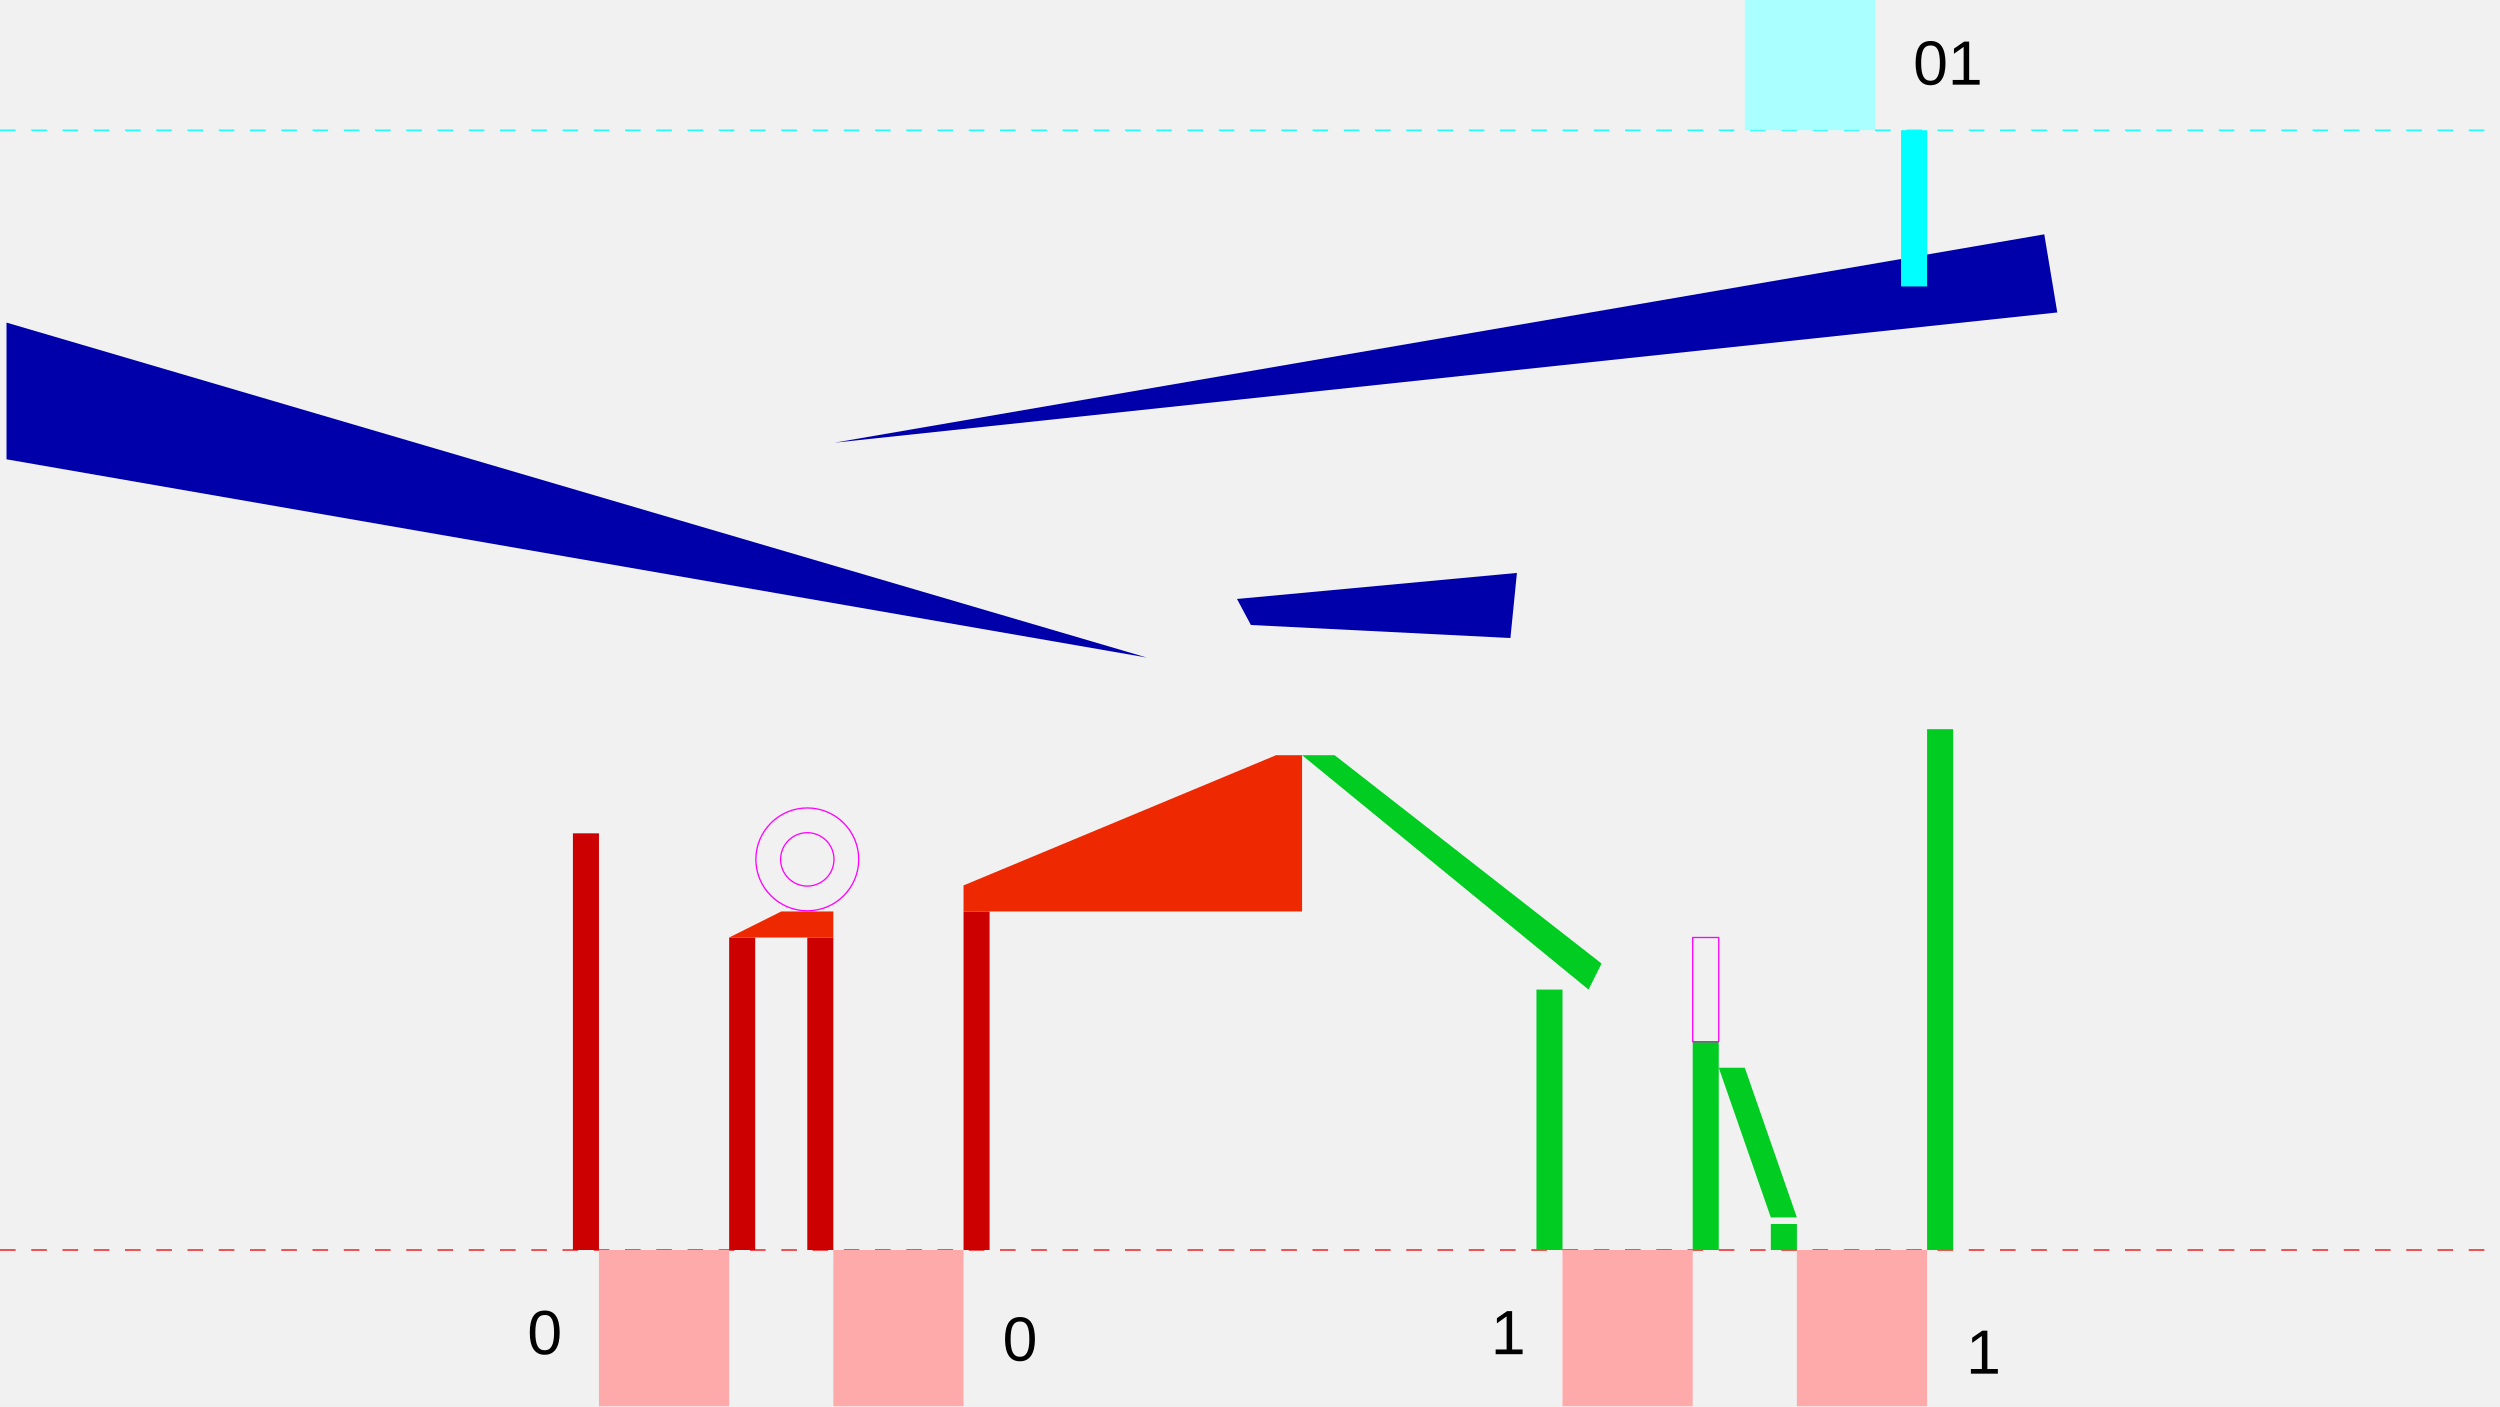
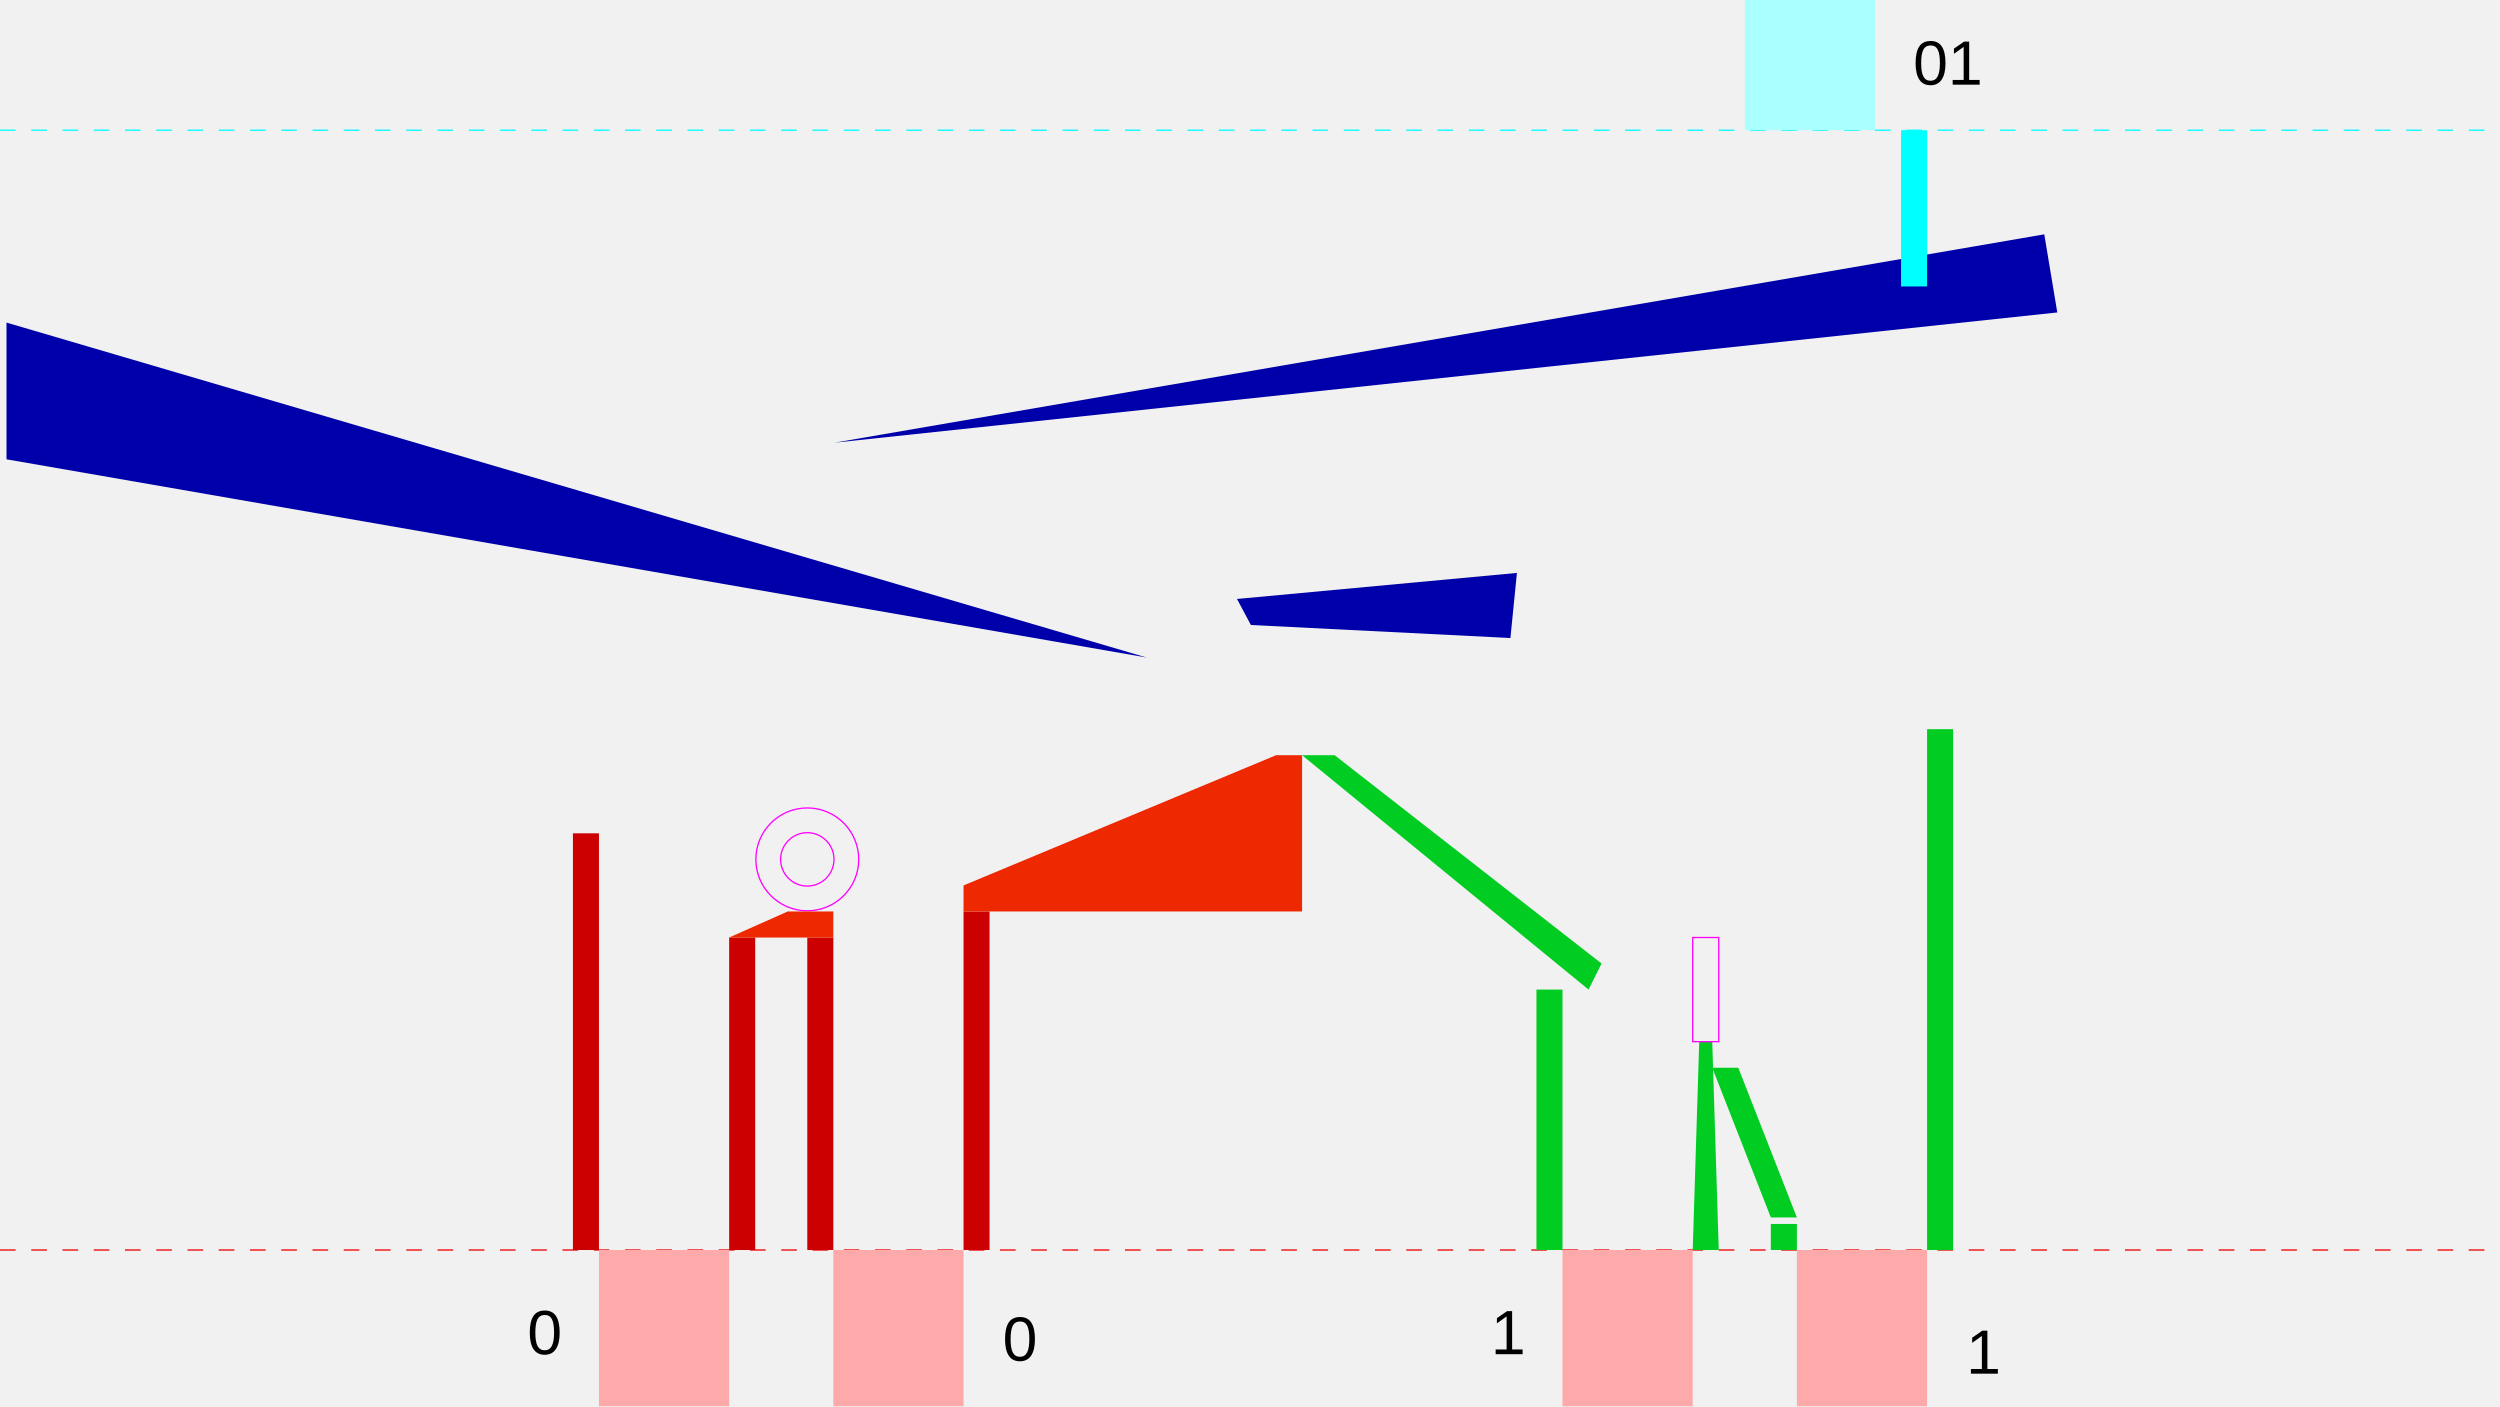
<svg xmlns="http://www.w3.org/2000/svg" id="Layer_1" width="1920" height="1080" version="1.1" viewBox="0 0 1920 1080">
  <g opacity=".05">
    <rect width="1920" height="1080" fill="#fff" />
  </g>
  <path d="M1541.626,930" fill="#00a" />
  <line y1="960" x2="1920" y2="960" fill="none" stroke="#e00" stroke-dasharray="12" stroke-miterlimit="10" />
  <line y1="100" x2="1920" y2="100" fill="none" stroke="aqua" stroke-dasharray="12" stroke-miterlimit="10" />
-   <text transform="translate(474.311 1040)" font-family="MyriadPro-Regular, 'Myriad Pro'" font-size="48">
-     <tspan x="0" y="0">01</tspan>
-   </text>
+   <g isolation="isolate">
+     <text transform="translate(474.311 1040)" font-family="ArialMT, Arial" font-size="48" isolation="isolate">
+       <tspan x="0" y="0">01</tspan>
+     </text>
+   </g>
  <polygon points="1570 179.96 640.689 340 1580 239.96 1570 179.96" fill="#00a" />
  <polygon points="5 247.754 880.689 505 5 352.754 5 247.754" fill="#00a" />
  <polygon points="950 460 1165 440 1160 490 960.689 480 950 460" fill="#00a" />
  <rect x="1340" width="100" height="100" fill="#aff" />
  <rect x="640" y="960" width="100" height="120" fill="#faa" />
  <rect x="1380" y="960" width="100" height="120" fill="#faa" />
  <rect x="1360" y="940" width="20" height="20" fill="#0c2" />
  <rect x="1480" y="560" width="20" height="400" fill="#0c2" />
  <rect x="620" y="720" width="20" height="240" fill="#c00" />
  <rect x="740" y="700" width="20" height="260" fill="#c00" />
  <rect x="460" y="960" width="100" height="120" fill="#faa" />
  <rect x="440" y="640" width="20" height="320" fill="#c00" />
  <rect x="560" y="720" width="20" height="240" fill="#c00" />
  <path d="M620,621c21.505,0,39,17.495,39,39s-17.495,39-39,39-39-17.495-39-39,17.495-39,39-39M620,681c11.579,0,21-9.421,21-21s-9.421-21-21-21-21,9.421-21,21,9.421,21,21,21M620,620c-22.091,0-40,17.909-40,40s17.909,40,40,40,40-17.909,40-40-17.909-40-40-40h0ZM620,680c-11.046,0-20-8.954-20-20s8.954-20,20-20,20,8.954,20,20-8.954,20-20,20h0Z" fill="#f0f" />
  <polygon points="980 580 740 680 740 700 1000 700 1000 580 980 580" fill="#ee2800" />
-   <polygon points="560 720 640 720 640 700 600 700 560 720" fill="#ee2800" />
+   <polygon points="560 720 640 720 640 700 605 700 560 720" fill="#ee2800" />
  <rect x="1200" y="960" width="100" height="120" fill="#faa" />
  <rect x="1180" y="760" width="20" height="200" fill="#0c2" />
-   <rect x="1300" y="800" width="20" height="160" fill="#0c2" />
+   <polygon points="1305 800 1315 800 1320 960 1300 960 1305 800" fill="#0c2" />
  <rect x="1300" y="720" width="20" height="80" fill="none" stroke="#f0f" stroke-miterlimit="10" />
-   <polygon points="1380 935 1340 820 1320 820 1360 935 1380 935" fill="#0c2" />
+   <polygon points="1380 935 1335 820 1315 820 1360 935 1380 935" fill="#0c2" />
  <polygon points="1025 580 1230 740 1220 760 1000 580 1025 580" fill="#0c2" />
  <g isolation="isolate">
-     <text transform="translate(1469.311 65)" font-family="ArialMT, Arial" font-size="48" isolation="isolate">
-       <tspan x="0" y="0">01</tspan>
-     </text>
+     <g isolation="isolate">
+       <text transform="translate(1469.311 65)" font-family="ArialMT, Arial" font-size="48" isolation="isolate">
+         <tspan x="0" y="0">01</tspan>
+       </text>
+     </g>
  </g>
  <g isolation="isolate">
-     <text transform="translate(405 1040)" font-family="ArialMT, Arial" font-size="48" isolation="isolate">
-       <tspan x="0" y="0">0</tspan>
-     </text>
+     <g isolation="isolate">
+       <text transform="translate(405 1040)" font-family="ArialMT, Arial" font-size="48" isolation="isolate">
+         <tspan x="0" y="0">0</tspan>
+       </text>
+     </g>
  </g>
  <g isolation="isolate">
-     <text transform="translate(770.0001 1045)" font-family="ArialMT, Arial" font-size="48" isolation="isolate">
-       <tspan x="0" y="0">0</tspan>
-     </text>
+     <g isolation="isolate">
+       <text transform="translate(770.0001 1045)" font-family="ArialMT, Arial" font-size="48" isolation="isolate">
+         <tspan x="0" y="0">0</tspan>
+       </text>
+     </g>
  </g>
  <g isolation="isolate">
-     <text transform="translate(1145 1040)" font-family="ArialMT, Arial" font-size="48" isolation="isolate">
-       <tspan x="0" y="0">1</tspan>
-     </text>
+     <g isolation="isolate">
+       <text transform="translate(1145 1040)" font-family="ArialMT, Arial" font-size="48" isolation="isolate">
+         <tspan x="0" y="0">1</tspan>
+       </text>
+     </g>
  </g>
  <g isolation="isolate">
-     <text transform="translate(1510 1055)" font-family="ArialMT, Arial" font-size="48" isolation="isolate">
-       <tspan x="0" y="0">1</tspan>
-     </text>
+     <g isolation="isolate">
+       <text transform="translate(1510 1055)" font-family="ArialMT, Arial" font-size="48" isolation="isolate">
+         <tspan x="0" y="0">1</tspan>
+       </text>
+     </g>
  </g>
  <rect x="1460" y="100" width="20" height="120" fill="aqua" />
</svg>
